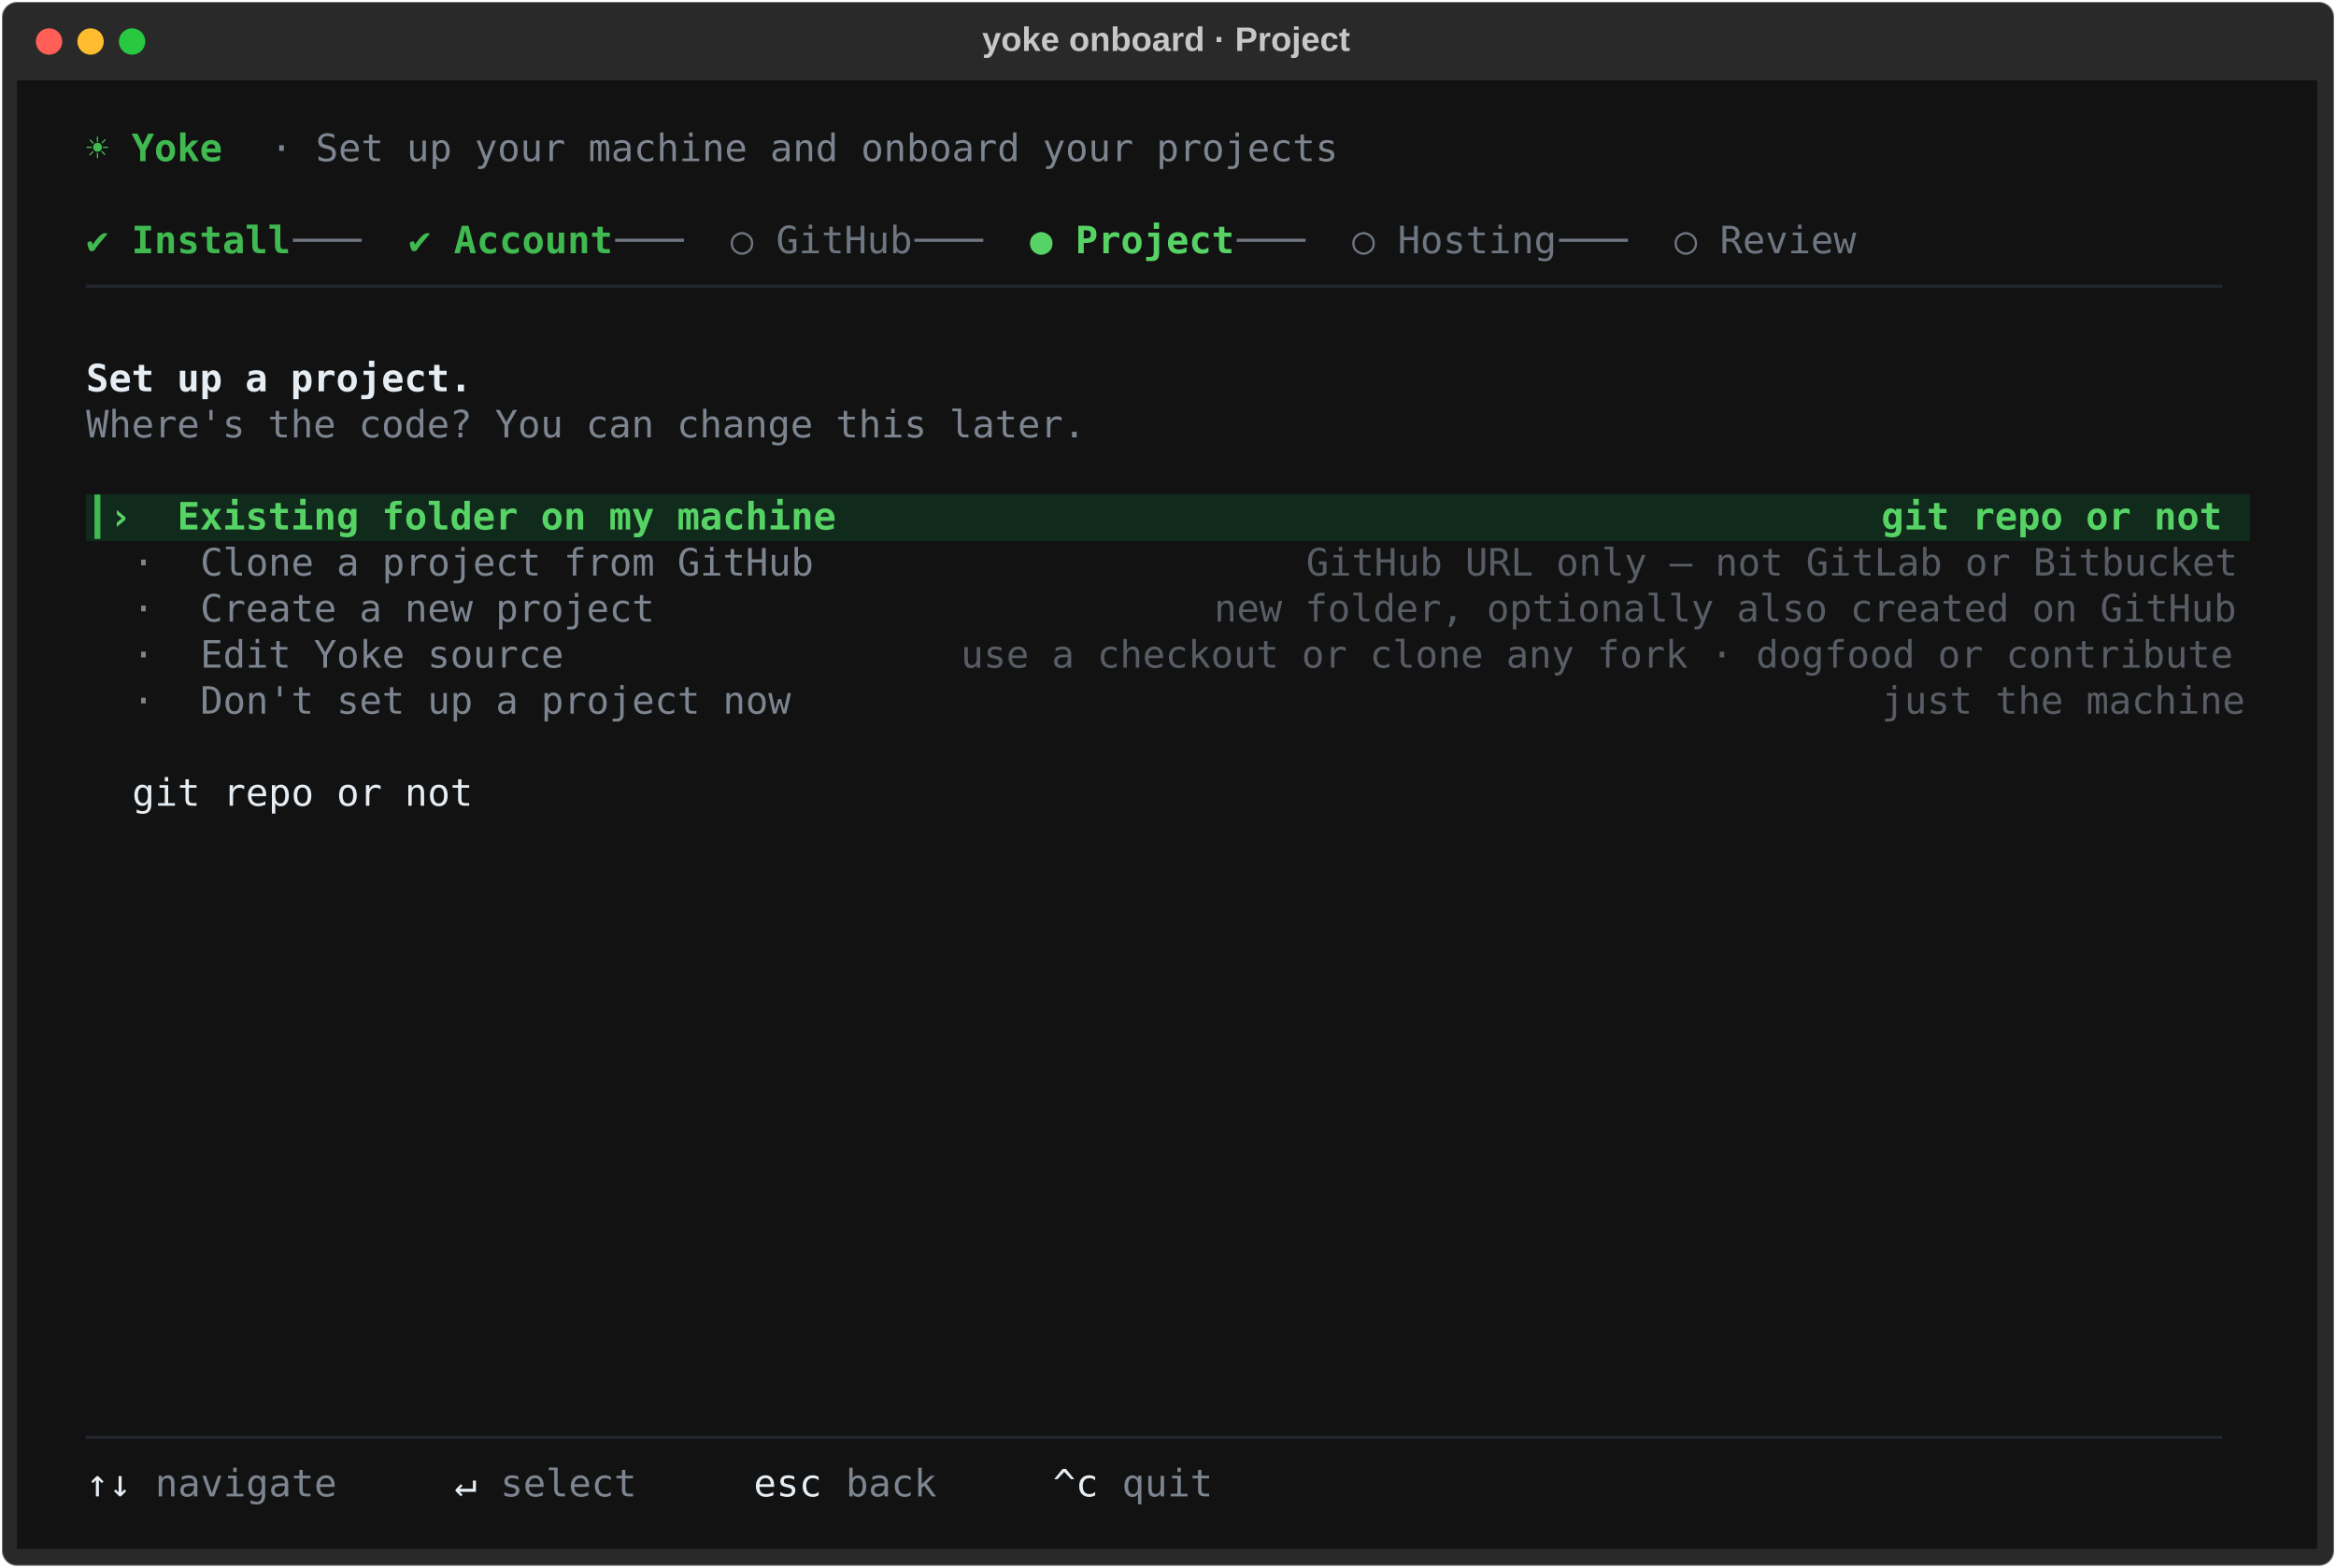
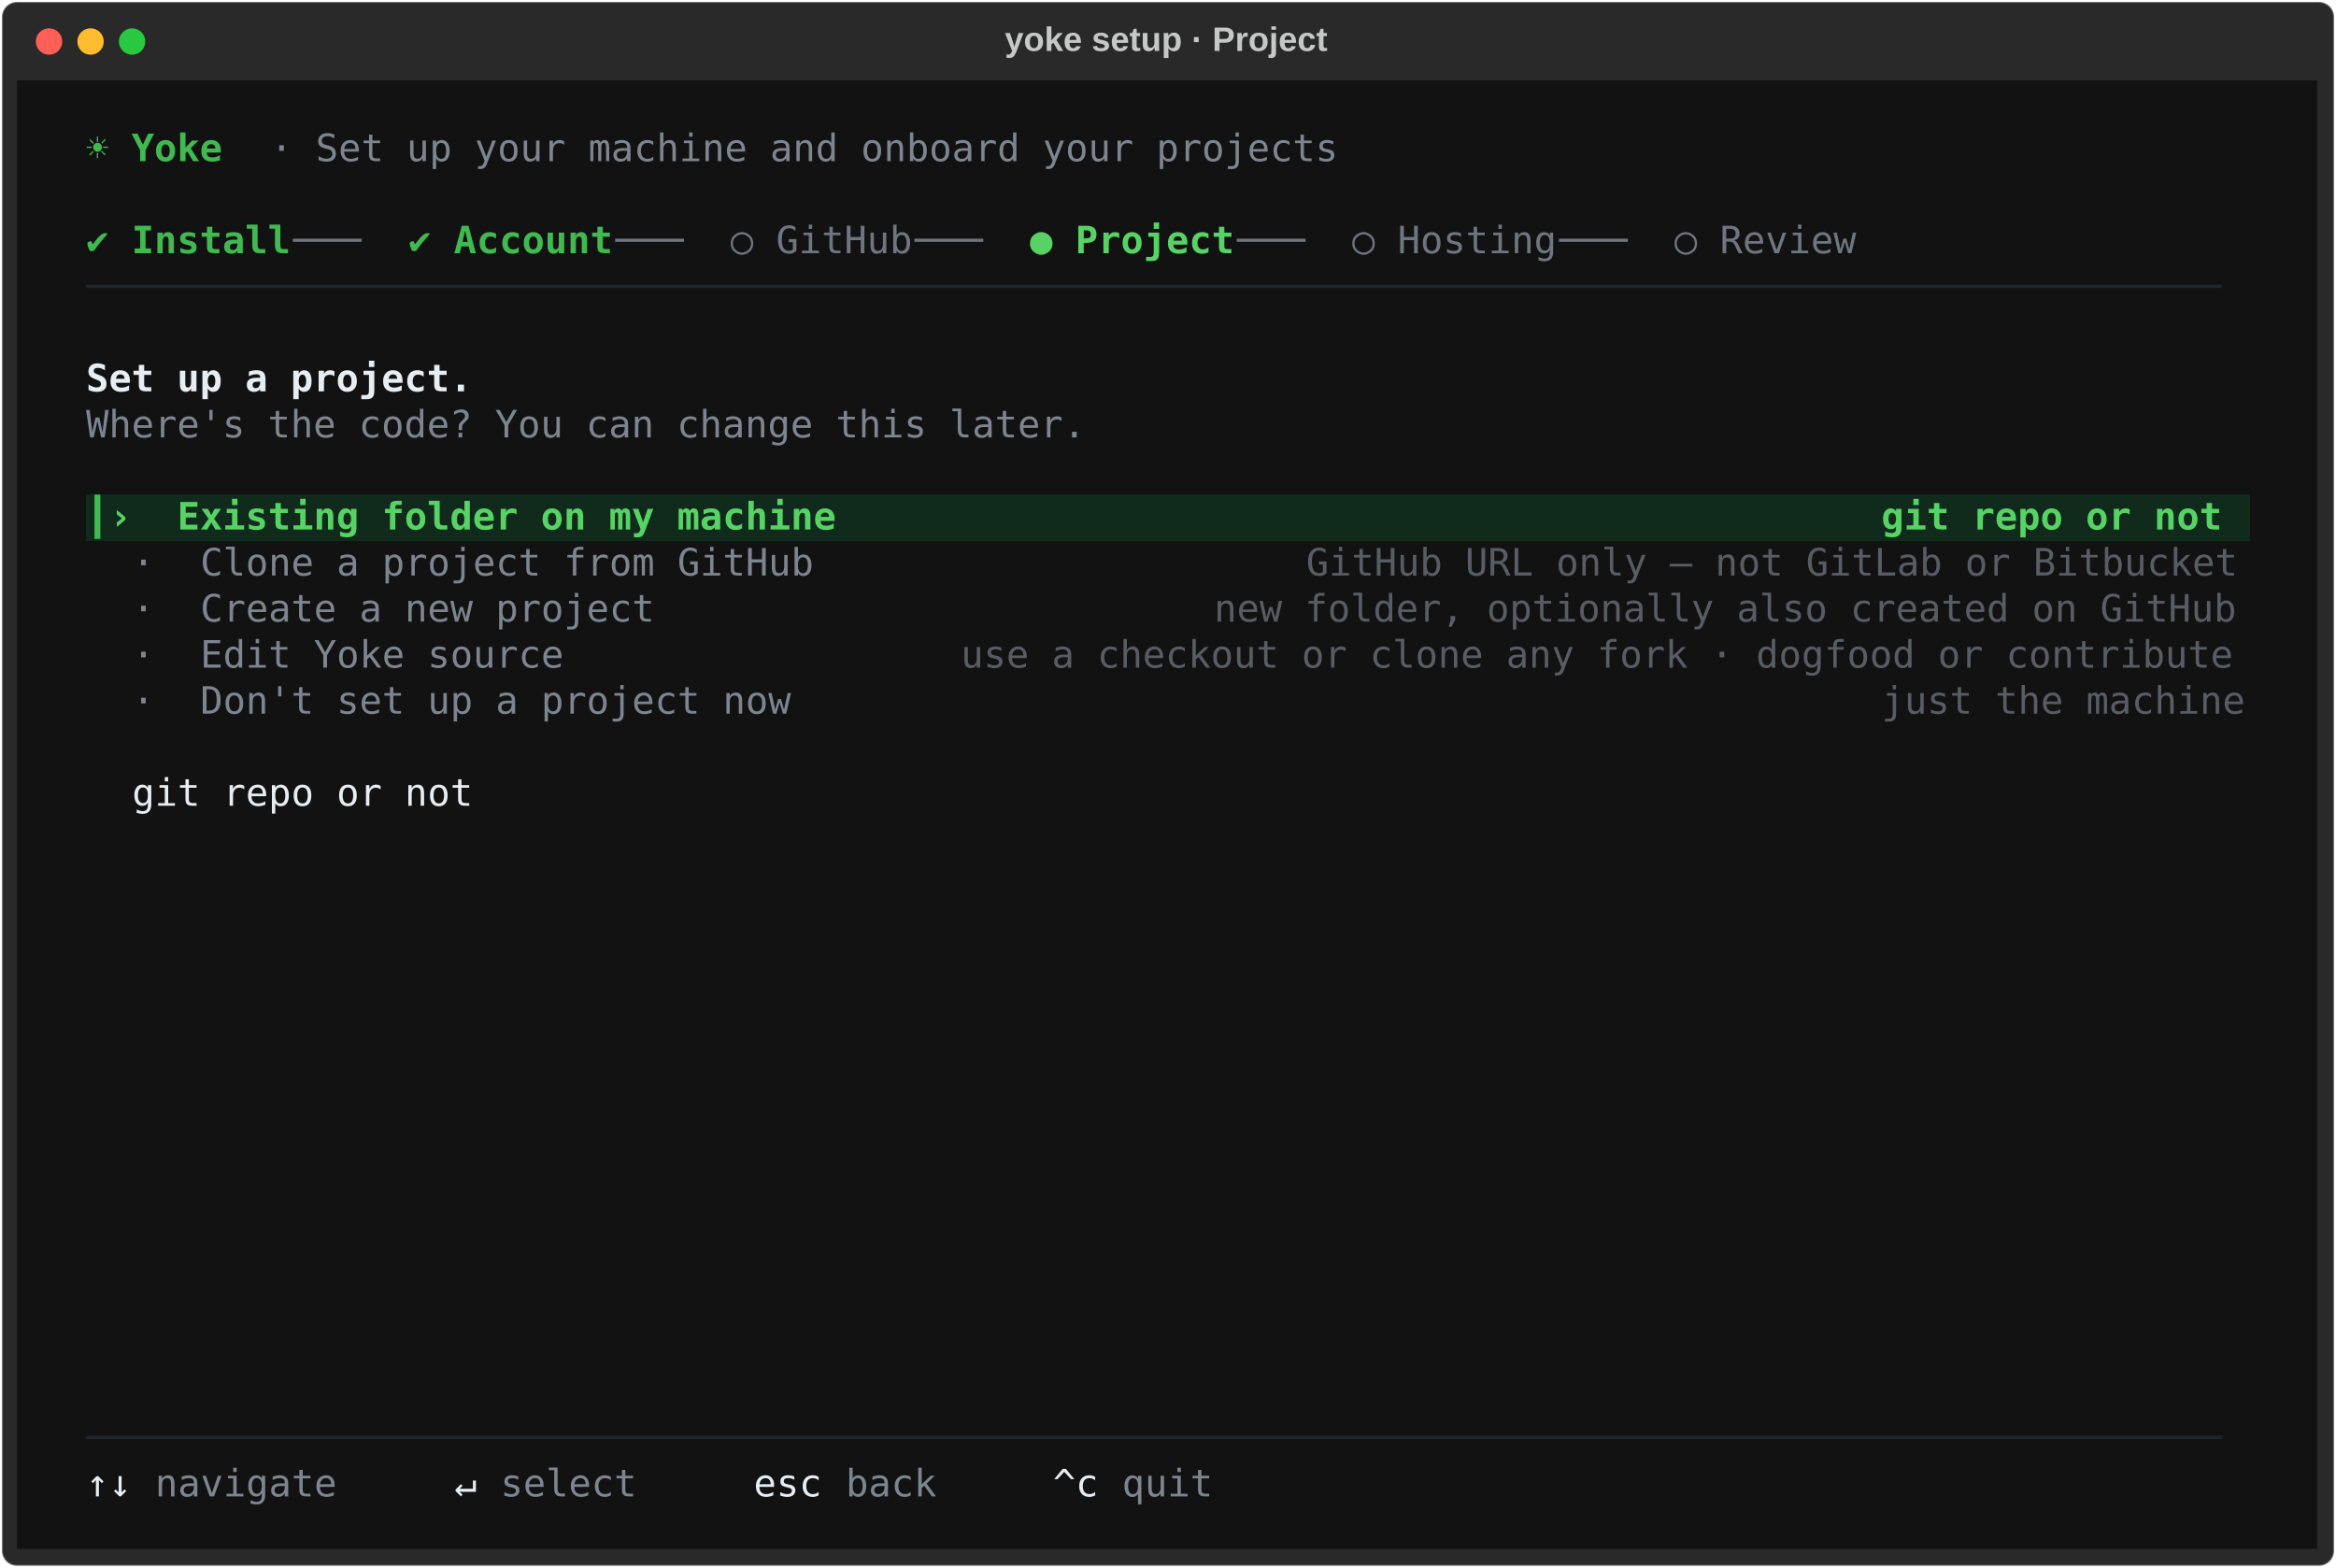
<svg xmlns="http://www.w3.org/2000/svg" class="rich-terminal" viewBox="0 0 1238 830.8">
  <style>

    @font-face {
        font-family: "Fira Code";
        src: local("FiraCode-Regular"),
                url("https://cdnjs.cloudflare.com/ajax/libs/firacode/{{VERSION}}/woff2/FiraCode-Regular.woff2") format("woff2"),
                url("https://cdnjs.cloudflare.com/ajax/libs/firacode/{{VERSION}}/woff/FiraCode-Regular.woff") format("woff");
        font-style: normal;
        font-weight: 400;
    }
    @font-face {
        font-family: "Fira Code";
        src: local("FiraCode-Bold"),
                url("https://cdnjs.cloudflare.com/ajax/libs/firacode/{{VERSION}}/woff2/FiraCode-Bold.woff2") format("woff2"),
                url("https://cdnjs.cloudflare.com/ajax/libs/firacode/{{VERSION}}/woff/FiraCode-Bold.woff") format("woff");
        font-style: bold;
        font-weight: 700;
    }

    .terminal-YOKE-matrix {
        font-family: Fira Code, monospace;
        font-size: 20px;
        line-height: 24.4px;
        font-variant-east-asian: full-width;
    }

    .terminal-YOKE-title {
        font-size: 18px;
        font-weight: bold;
        font-family: arial;
    }

.terminal-YOKE-r2 { fill: #3fb950;font-weight: bold }
.terminal-YOKE-r3 { fill: #e6edf3 }
.terminal-YOKE-r4 { fill: #7d8590 }
.terminal-YOKE-r5 { fill: #6e7681 }
.terminal-YOKE-r6 { fill: #56d364;font-weight: bold }
.terminal-YOKE-r7 { fill: #21262d }
.terminal-YOKE-r8 { fill: #e6edf3;font-weight: bold }
.terminal-YOKE-r9 { fill: #3fb950 }
.terminal-YOKE-r11 { fill: #585d65 }
    </style>
  <defs>
    <clipPath id="terminal-YOKE-clip-terminal">
      <rect x="0" y="0" width="1219.0" height="779.8" />
    </clipPath>
    <clipPath id="terminal-YOKE-line-0">
      <rect x="0" y="1.5" width="1220" height="24.65" />
    </clipPath>
    <clipPath id="terminal-YOKE-line-1">
      <rect x="0" y="25.9" width="1220" height="24.65" />
    </clipPath>
    <clipPath id="terminal-YOKE-line-2">
      <rect x="0" y="50.3" width="1220" height="24.65" />
    </clipPath>
    <clipPath id="terminal-YOKE-line-3">
      <rect x="0" y="74.7" width="1220" height="24.65" />
    </clipPath>
    <clipPath id="terminal-YOKE-line-4">
      <rect x="0" y="99.1" width="1220" height="24.65" />
    </clipPath>
    <clipPath id="terminal-YOKE-line-5">
      <rect x="0" y="123.5" width="1220" height="24.65" />
    </clipPath>
    <clipPath id="terminal-YOKE-line-6">
      <rect x="0" y="147.9" width="1220" height="24.65" />
    </clipPath>
    <clipPath id="terminal-YOKE-line-7">
      <rect x="0" y="172.3" width="1220" height="24.65" />
    </clipPath>
    <clipPath id="terminal-YOKE-line-8">
      <rect x="0" y="196.7" width="1220" height="24.65" />
    </clipPath>
    <clipPath id="terminal-YOKE-line-9">
      <rect x="0" y="221.1" width="1220" height="24.65" />
    </clipPath>
    <clipPath id="terminal-YOKE-line-10">
      <rect x="0" y="245.5" width="1220" height="24.65" />
    </clipPath>
    <clipPath id="terminal-YOKE-line-11">
      <rect x="0" y="269.9" width="1220" height="24.65" />
    </clipPath>
    <clipPath id="terminal-YOKE-line-12">
      <rect x="0" y="294.3" width="1220" height="24.65" />
    </clipPath>
    <clipPath id="terminal-YOKE-line-13">
      <rect x="0" y="318.7" width="1220" height="24.65" />
    </clipPath>
    <clipPath id="terminal-YOKE-line-14">
      <rect x="0" y="343.1" width="1220" height="24.65" />
    </clipPath>
    <clipPath id="terminal-YOKE-line-15">
      <rect x="0" y="367.5" width="1220" height="24.65" />
    </clipPath>
    <clipPath id="terminal-YOKE-line-16">
      <rect x="0" y="391.9" width="1220" height="24.65" />
    </clipPath>
    <clipPath id="terminal-YOKE-line-17">
      <rect x="0" y="416.3" width="1220" height="24.65" />
    </clipPath>
    <clipPath id="terminal-YOKE-line-18">
      <rect x="0" y="440.7" width="1220" height="24.65" />
    </clipPath>
    <clipPath id="terminal-YOKE-line-19">
      <rect x="0" y="465.1" width="1220" height="24.65" />
    </clipPath>
    <clipPath id="terminal-YOKE-line-20">
      <rect x="0" y="489.5" width="1220" height="24.65" />
    </clipPath>
    <clipPath id="terminal-YOKE-line-21">
      <rect x="0" y="513.9" width="1220" height="24.65" />
    </clipPath>
    <clipPath id="terminal-YOKE-line-22">
      <rect x="0" y="538.3" width="1220" height="24.65" />
    </clipPath>
    <clipPath id="terminal-YOKE-line-23">
      <rect x="0" y="562.7" width="1220" height="24.65" />
    </clipPath>
    <clipPath id="terminal-YOKE-line-24">
      <rect x="0" y="587.1" width="1220" height="24.65" />
    </clipPath>
    <clipPath id="terminal-YOKE-line-25">
      <rect x="0" y="611.5" width="1220" height="24.65" />
    </clipPath>
    <clipPath id="terminal-YOKE-line-26">
      <rect x="0" y="635.9" width="1220" height="24.65" />
    </clipPath>
    <clipPath id="terminal-YOKE-line-27">
      <rect x="0" y="660.3" width="1220" height="24.65" />
    </clipPath>
    <clipPath id="terminal-YOKE-line-28">
      <rect x="0" y="684.7" width="1220" height="24.65" />
    </clipPath>
    <clipPath id="terminal-YOKE-line-29">
      <rect x="0" y="709.1" width="1220" height="24.65" />
    </clipPath>
    <clipPath id="terminal-YOKE-line-30">
      <rect x="0" y="733.5" width="1220" height="24.65" />
    </clipPath>
  </defs>
  <rect fill="#292929" stroke="rgba(255,255,255,0.35)" stroke-width="1" x="1" y="1" width="1236" height="828.8" rx="8" />
-   <text class="terminal-YOKE-title" fill="#c5c8c6" text-anchor="middle" x="618" y="27">yoke onboard · Project</text>
+   <text class="terminal-YOKE-title" fill="#c5c8c6" text-anchor="middle" x="618" y="27">yoke setup · Project</text>
  <g transform="translate(26,22)">
    <circle cx="0" cy="0" r="7" fill="#ff5f57" />
    <circle cx="22" cy="0" r="7" fill="#febc2e" />
    <circle cx="44" cy="0" r="7" fill="#28c840" />
  </g>
  <g transform="translate(9, 41)" clip-path="url(#terminal-YOKE-clip-terminal)">
    <rect fill="#121212" x="0" y="1.5" width="1220" height="24.65" shape-rendering="crispEdges" />
    <rect fill="#121212" x="0" y="25.9" width="36.6" height="24.65" shape-rendering="crispEdges" />
    <rect fill="#121212" x="36.6" y="25.9" width="73.2" height="24.65" shape-rendering="crispEdges" />
    <rect fill="#121212" x="109.8" y="25.9" width="24.4" height="24.65" shape-rendering="crispEdges" />
    <rect fill="#121212" x="134.2" y="25.9" width="573.4" height="24.65" shape-rendering="crispEdges" />
    <rect fill="#121212" x="707.6" y="25.9" width="512.4" height="24.65" shape-rendering="crispEdges" />
    <rect fill="#121212" x="0" y="50.3" width="1220" height="24.65" shape-rendering="crispEdges" />
    <rect fill="#121212" x="0" y="74.7" width="36.6" height="24.65" shape-rendering="crispEdges" />
    <rect fill="#121212" x="36.6" y="74.7" width="109.8" height="24.65" shape-rendering="crispEdges" />
    <rect fill="#121212" x="146.4" y="74.7" width="61" height="24.65" shape-rendering="crispEdges" />
    <rect fill="#121212" x="207.4" y="74.7" width="109.8" height="24.65" shape-rendering="crispEdges" />
    <rect fill="#121212" x="317.2" y="74.7" width="61" height="24.65" shape-rendering="crispEdges" />
    <rect fill="#121212" x="378.2" y="74.7" width="97.6" height="24.65" shape-rendering="crispEdges" />
    <rect fill="#121212" x="475.8" y="74.7" width="61" height="24.65" shape-rendering="crispEdges" />
    <rect fill="#121212" x="536.8" y="74.7" width="109.8" height="24.65" shape-rendering="crispEdges" />
    <rect fill="#121212" x="646.6" y="74.7" width="61" height="24.65" shape-rendering="crispEdges" />
    <rect fill="#121212" x="707.6" y="74.7" width="109.8" height="24.65" shape-rendering="crispEdges" />
    <rect fill="#121212" x="817.4" y="74.7" width="61" height="24.65" shape-rendering="crispEdges" />
    <rect fill="#121212" x="878.4" y="74.7" width="97.6" height="24.65" shape-rendering="crispEdges" />
    <rect fill="#121212" x="976" y="74.7" width="244" height="24.65" shape-rendering="crispEdges" />
    <rect fill="#121212" x="0" y="99.1" width="36.6" height="24.65" shape-rendering="crispEdges" />
    <rect fill="#121212" x="36.6" y="99.1" width="1146.8" height="24.65" shape-rendering="crispEdges" />
    <rect fill="#121212" x="1183.4" y="99.1" width="36.6" height="24.65" shape-rendering="crispEdges" />
    <rect fill="#121212" x="0" y="123.5" width="1220" height="24.65" shape-rendering="crispEdges" />
    <rect fill="#121212" x="0" y="147.9" width="36.6" height="24.65" shape-rendering="crispEdges" />
    <rect fill="#121212" x="36.6" y="147.9" width="207.4" height="24.65" shape-rendering="crispEdges" />
    <rect fill="#121212" x="244" y="147.9" width="976" height="24.65" shape-rendering="crispEdges" />
    <rect fill="#121212" x="0" y="172.3" width="36.6" height="24.65" shape-rendering="crispEdges" />
    <rect fill="#121212" x="36.6" y="172.3" width="536.8" height="24.65" shape-rendering="crispEdges" />
    <rect fill="#121212" x="573.4" y="172.3" width="610" height="24.65" shape-rendering="crispEdges" />
    <rect fill="#121212" x="1183.4" y="172.3" width="36.6" height="24.65" shape-rendering="crispEdges" />
    <rect fill="#121212" x="0" y="196.7" width="36.6" height="24.65" shape-rendering="crispEdges" />
    <rect fill="#121212" x="36.6" y="196.7" width="0" height="24.65" shape-rendering="crispEdges" />
    <rect fill="#121212" x="36.6" y="196.7" width="1183.4" height="24.65" shape-rendering="crispEdges" />
    <rect fill="#121212" x="0" y="221.1" width="36.6" height="24.65" shape-rendering="crispEdges" />
    <rect fill="#102a1c" x="36.6" y="221.1" width="12.2" height="24.65" shape-rendering="crispEdges" />
    <rect fill="#102a1c" x="48.8" y="221.1" width="1134.6" height="24.65" shape-rendering="crispEdges" />
    <rect fill="#121212" x="1183.4" y="221.1" width="36.6" height="24.65" shape-rendering="crispEdges" />
    <rect fill="#121212" x="0" y="245.5" width="36.6" height="24.65" shape-rendering="crispEdges" />
    <rect fill="#121212" x="36.6" y="245.5" width="12.2" height="24.65" shape-rendering="crispEdges" />
    <rect fill="#121212" x="48.8" y="245.5" width="12.2" height="24.65" shape-rendering="crispEdges" />
    <rect fill="#121212" x="61" y="245.5" width="622.2" height="24.65" shape-rendering="crispEdges" />
    <rect fill="#121212" x="683.2" y="245.5" width="500.2" height="24.65" shape-rendering="crispEdges" />
    <rect fill="#121212" x="1183.4" y="245.5" width="36.6" height="24.65" shape-rendering="crispEdges" />
    <rect fill="#121212" x="0" y="269.9" width="36.6" height="24.65" shape-rendering="crispEdges" />
    <rect fill="#121212" x="36.6" y="269.9" width="12.2" height="24.65" shape-rendering="crispEdges" />
    <rect fill="#121212" x="48.8" y="269.9" width="12.2" height="24.65" shape-rendering="crispEdges" />
    <rect fill="#121212" x="61" y="269.9" width="573.4" height="24.65" shape-rendering="crispEdges" />
    <rect fill="#121212" x="634.4" y="269.9" width="549" height="24.65" shape-rendering="crispEdges" />
    <rect fill="#121212" x="1183.4" y="269.9" width="36.6" height="24.65" shape-rendering="crispEdges" />
    <rect fill="#121212" x="0" y="294.3" width="36.6" height="24.65" shape-rendering="crispEdges" />
    <rect fill="#121212" x="36.6" y="294.3" width="12.2" height="24.65" shape-rendering="crispEdges" />
    <rect fill="#121212" x="48.8" y="294.3" width="12.2" height="24.65" shape-rendering="crispEdges" />
    <rect fill="#121212" x="61" y="294.3" width="439.2" height="24.65" shape-rendering="crispEdges" />
    <rect fill="#121212" x="500.2" y="294.3" width="683.2" height="24.65" shape-rendering="crispEdges" />
    <rect fill="#121212" x="1183.4" y="294.3" width="36.6" height="24.65" shape-rendering="crispEdges" />
    <rect fill="#121212" x="0" y="318.7" width="36.6" height="24.65" shape-rendering="crispEdges" />
    <rect fill="#121212" x="36.6" y="318.7" width="12.2" height="24.65" shape-rendering="crispEdges" />
    <rect fill="#121212" x="48.8" y="318.7" width="12.2" height="24.65" shape-rendering="crispEdges" />
    <rect fill="#121212" x="61" y="318.7" width="927.2" height="24.65" shape-rendering="crispEdges" />
    <rect fill="#121212" x="988.2" y="318.7" width="195.2" height="24.65" shape-rendering="crispEdges" />
    <rect fill="#121212" x="1183.4" y="318.7" width="36.6" height="24.65" shape-rendering="crispEdges" />
    <rect fill="#121212" x="0" y="343.1" width="36.6" height="24.65" shape-rendering="crispEdges" />
    <rect fill="#121212" x="36.6" y="343.1" width="1146.8" height="24.65" shape-rendering="crispEdges" />
    <rect fill="#121212" x="1183.4" y="343.1" width="36.6" height="24.65" shape-rendering="crispEdges" />
    <rect fill="#121212" x="0" y="367.5" width="36.6" height="24.65" shape-rendering="crispEdges" />
    <rect fill="#121212" x="36.6" y="367.5" width="24.4" height="24.65" shape-rendering="crispEdges" />
    <rect fill="#121212" x="61" y="367.5" width="183" height="24.65" shape-rendering="crispEdges" />
    <rect fill="#121212" x="244" y="367.5" width="902.8" height="24.65" shape-rendering="crispEdges" />
    <rect fill="#121212" x="1146.8" y="367.5" width="36.6" height="24.65" shape-rendering="crispEdges" />
    <rect fill="#121212" x="1183.4" y="367.5" width="36.6" height="24.65" shape-rendering="crispEdges" />
    <rect fill="#121212" x="0" y="391.9" width="36.6" height="24.65" shape-rendering="crispEdges" />
    <rect fill="#121212" x="36.6" y="391.9" width="1183.4" height="24.65" shape-rendering="crispEdges" />
    <rect fill="#121212" x="0" y="416.3" width="36.6" height="24.65" shape-rendering="crispEdges" />
    <rect fill="#121212" x="36.6" y="416.3" width="1183.4" height="24.65" shape-rendering="crispEdges" />
    <rect fill="#121212" x="0" y="440.7" width="36.6" height="24.65" shape-rendering="crispEdges" />
    <rect fill="#121212" x="36.6" y="440.7" width="1183.4" height="24.65" shape-rendering="crispEdges" />
    <rect fill="#121212" x="0" y="465.1" width="36.6" height="24.65" shape-rendering="crispEdges" />
    <rect fill="#121212" x="36.6" y="465.1" width="1183.4" height="24.65" shape-rendering="crispEdges" />
    <rect fill="#121212" x="0" y="489.5" width="36.6" height="24.65" shape-rendering="crispEdges" />
    <rect fill="#121212" x="36.6" y="489.5" width="1183.4" height="24.65" shape-rendering="crispEdges" />
    <rect fill="#121212" x="0" y="513.9" width="36.6" height="24.65" shape-rendering="crispEdges" />
    <rect fill="#121212" x="36.6" y="513.9" width="1183.4" height="24.65" shape-rendering="crispEdges" />
    <rect fill="#121212" x="0" y="538.3" width="36.6" height="24.65" shape-rendering="crispEdges" />
    <rect fill="#121212" x="36.6" y="538.3" width="1183.4" height="24.65" shape-rendering="crispEdges" />
    <rect fill="#121212" x="0" y="562.7" width="36.6" height="24.65" shape-rendering="crispEdges" />
    <rect fill="#121212" x="36.6" y="562.7" width="1183.4" height="24.65" shape-rendering="crispEdges" />
    <rect fill="#121212" x="0" y="587.1" width="36.6" height="24.65" shape-rendering="crispEdges" />
    <rect fill="#121212" x="36.6" y="587.1" width="1183.4" height="24.65" shape-rendering="crispEdges" />
    <rect fill="#121212" x="0" y="611.5" width="36.6" height="24.65" shape-rendering="crispEdges" />
    <rect fill="#121212" x="36.6" y="611.5" width="1183.4" height="24.65" shape-rendering="crispEdges" />
    <rect fill="#121212" x="0" y="635.9" width="36.6" height="24.65" shape-rendering="crispEdges" />
    <rect fill="#121212" x="36.6" y="635.9" width="1183.4" height="24.65" shape-rendering="crispEdges" />
    <rect fill="#121212" x="0" y="660.3" width="36.6" height="24.65" shape-rendering="crispEdges" />
    <rect fill="#121212" x="36.6" y="660.3" width="1183.4" height="24.65" shape-rendering="crispEdges" />
    <rect fill="#121212" x="0" y="684.7" width="36.6" height="24.65" shape-rendering="crispEdges" />
    <rect fill="#121212" x="36.6" y="684.7" width="1183.4" height="24.65" shape-rendering="crispEdges" />
    <rect fill="#121212" x="0" y="709.1" width="36.6" height="24.65" shape-rendering="crispEdges" />
    <rect fill="#121212" x="36.6" y="709.1" width="1146.8" height="24.65" shape-rendering="crispEdges" />
    <rect fill="#121212" x="1183.4" y="709.1" width="36.6" height="24.65" shape-rendering="crispEdges" />
    <rect fill="#121212" x="0" y="733.5" width="36.6" height="24.65" shape-rendering="crispEdges" />
    <rect fill="#121212" x="36.6" y="733.5" width="24.4" height="24.65" shape-rendering="crispEdges" />
    <rect fill="#121212" x="61" y="733.5" width="12.2" height="24.65" shape-rendering="crispEdges" />
    <rect fill="#121212" x="73.2" y="733.5" width="97.6" height="24.65" shape-rendering="crispEdges" />
    <rect fill="#121212" x="170.8" y="733.5" width="61" height="24.65" shape-rendering="crispEdges" />
    <rect fill="#121212" x="231.8" y="733.5" width="12.2" height="24.65" shape-rendering="crispEdges" />
    <rect fill="#121212" x="244" y="733.5" width="12.2" height="24.65" shape-rendering="crispEdges" />
    <rect fill="#121212" x="256.2" y="733.5" width="73.2" height="24.65" shape-rendering="crispEdges" />
    <rect fill="#121212" x="329.4" y="733.5" width="61" height="24.65" shape-rendering="crispEdges" />
    <rect fill="#121212" x="390.4" y="733.5" width="36.6" height="24.65" shape-rendering="crispEdges" />
    <rect fill="#121212" x="427" y="733.5" width="12.2" height="24.65" shape-rendering="crispEdges" />
    <rect fill="#121212" x="439.2" y="733.5" width="48.8" height="24.65" shape-rendering="crispEdges" />
    <rect fill="#121212" x="488" y="733.5" width="61" height="24.65" shape-rendering="crispEdges" />
    <rect fill="#121212" x="549" y="733.5" width="24.4" height="24.65" shape-rendering="crispEdges" />
    <rect fill="#121212" x="573.4" y="733.5" width="12.2" height="24.65" shape-rendering="crispEdges" />
    <rect fill="#121212" x="585.6" y="733.5" width="48.8" height="24.65" shape-rendering="crispEdges" />
    <rect fill="#121212" x="634.4" y="733.5" width="585.6" height="24.65" shape-rendering="crispEdges" />
    <rect fill="#121212" x="0" y="757.9" width="1220" height="24.65" shape-rendering="crispEdges" />
    <g class="terminal-YOKE-matrix">
      <text class="terminal-YOKE-r2" x="36.6" y="44.4" textLength="73.2" clip-path="url(#terminal-YOKE-line-1)">☀ Yoke</text>
      <text class="terminal-YOKE-r4" x="134.2" y="44.4" textLength="573.4" clip-path="url(#terminal-YOKE-line-1)">· Set up your machine and onboard your projects</text>
      <text class="terminal-YOKE-r2" x="36.6" y="93.2" textLength="109.8" clip-path="url(#terminal-YOKE-line-3)">✔ Install</text>
      <text class="terminal-YOKE-r5" x="146.4" y="93.2" textLength="61" clip-path="url(#terminal-YOKE-line-3)"> ─── </text>
      <text class="terminal-YOKE-r2" x="207.4" y="93.2" textLength="109.8" clip-path="url(#terminal-YOKE-line-3)">✔ Account</text>
      <text class="terminal-YOKE-r5" x="317.2" y="93.2" textLength="61" clip-path="url(#terminal-YOKE-line-3)"> ─── </text>
      <text class="terminal-YOKE-r5" x="378.2" y="93.2" textLength="97.6" clip-path="url(#terminal-YOKE-line-3)">○ GitHub</text>
      <text class="terminal-YOKE-r5" x="475.8" y="93.2" textLength="61" clip-path="url(#terminal-YOKE-line-3)"> ─── </text>
      <text class="terminal-YOKE-r6" x="536.8" y="93.2" textLength="109.8" clip-path="url(#terminal-YOKE-line-3)">● Project</text>
      <text class="terminal-YOKE-r5" x="646.6" y="93.2" textLength="61" clip-path="url(#terminal-YOKE-line-3)"> ─── </text>
      <text class="terminal-YOKE-r5" x="707.6" y="93.2" textLength="109.8" clip-path="url(#terminal-YOKE-line-3)">○ Hosting</text>
      <text class="terminal-YOKE-r5" x="817.4" y="93.2" textLength="61" clip-path="url(#terminal-YOKE-line-3)"> ─── </text>
      <text class="terminal-YOKE-r5" x="878.4" y="93.2" textLength="97.6" clip-path="url(#terminal-YOKE-line-3)">○ Review</text>
      <text class="terminal-YOKE-r7" x="36.6" y="117.6" textLength="1146.8" clip-path="url(#terminal-YOKE-line-4)">──────────────────────────────────────────────────────────────────────────────────────────────</text>
      <text class="terminal-YOKE-r8" x="36.6" y="166.4" textLength="207.4" clip-path="url(#terminal-YOKE-line-6)">Set up a project.</text>
      <text class="terminal-YOKE-r4" x="36.6" y="190.8" textLength="536.8" clip-path="url(#terminal-YOKE-line-7)">Where's the code? You can change this later.</text>
      <text class="terminal-YOKE-r9" x="36.6" y="239.6" textLength="12.2" clip-path="url(#terminal-YOKE-line-9)">┃</text>
      <text class="terminal-YOKE-r6" x="48.8" y="239.6" textLength="1134.6" clip-path="url(#terminal-YOKE-line-9)">›  Existing folder on my machine                                              git repo or not</text>
      <text class="terminal-YOKE-r4" x="61" y="264" textLength="622.2" clip-path="url(#terminal-YOKE-line-10)">·  Clone a project from GitHub                     </text>
      <text class="terminal-YOKE-r11" x="683.2" y="264" textLength="500.2" clip-path="url(#terminal-YOKE-line-10)">GitHub URL only — not GitLab or Bitbucket</text>
      <text class="terminal-YOKE-r4" x="61" y="288.4" textLength="573.4" clip-path="url(#terminal-YOKE-line-11)">·  Create a new project                        </text>
      <text class="terminal-YOKE-r11" x="634.4" y="288.4" textLength="549" clip-path="url(#terminal-YOKE-line-11)">new folder, optionally also created on GitHub</text>
      <text class="terminal-YOKE-r4" x="61" y="312.8" textLength="439.2" clip-path="url(#terminal-YOKE-line-12)">·  Edit Yoke source                 </text>
      <text class="terminal-YOKE-r11" x="500.2" y="312.8" textLength="683.2" clip-path="url(#terminal-YOKE-line-12)">use a checkout or clone any fork · dogfood or contribute</text>
      <text class="terminal-YOKE-r4" x="61" y="337.2" textLength="927.2" clip-path="url(#terminal-YOKE-line-13)">·  Don't set up a project now                                               </text>
      <text class="terminal-YOKE-r11" x="988.2" y="337.2" textLength="195.2" clip-path="url(#terminal-YOKE-line-13)">just the machine</text>
      <text class="terminal-YOKE-r3" x="61" y="386" textLength="183" clip-path="url(#terminal-YOKE-line-15)">git repo or not</text>
      <text class="terminal-YOKE-r7" x="36.6" y="727.6" textLength="1146.8" clip-path="url(#terminal-YOKE-line-29)">──────────────────────────────────────────────────────────────────────────────────────────────</text>
      <text class="terminal-YOKE-r3" x="36.6" y="752" textLength="24.4" clip-path="url(#terminal-YOKE-line-30)">↑↓</text>
      <text class="terminal-YOKE-r4" x="73.2" y="752" textLength="97.6" clip-path="url(#terminal-YOKE-line-30)">navigate</text>
      <text class="terminal-YOKE-r3" x="231.8" y="752" textLength="12.2" clip-path="url(#terminal-YOKE-line-30)">↵</text>
      <text class="terminal-YOKE-r4" x="256.2" y="752" textLength="73.2" clip-path="url(#terminal-YOKE-line-30)">select</text>
      <text class="terminal-YOKE-r3" x="390.4" y="752" textLength="36.6" clip-path="url(#terminal-YOKE-line-30)">esc</text>
      <text class="terminal-YOKE-r4" x="439.2" y="752" textLength="48.8" clip-path="url(#terminal-YOKE-line-30)">back</text>
      <text class="terminal-YOKE-r3" x="549" y="752" textLength="24.4" clip-path="url(#terminal-YOKE-line-30)">^c</text>
      <text class="terminal-YOKE-r4" x="585.6" y="752" textLength="48.8" clip-path="url(#terminal-YOKE-line-30)">quit</text>
    </g>
  </g>
</svg>
